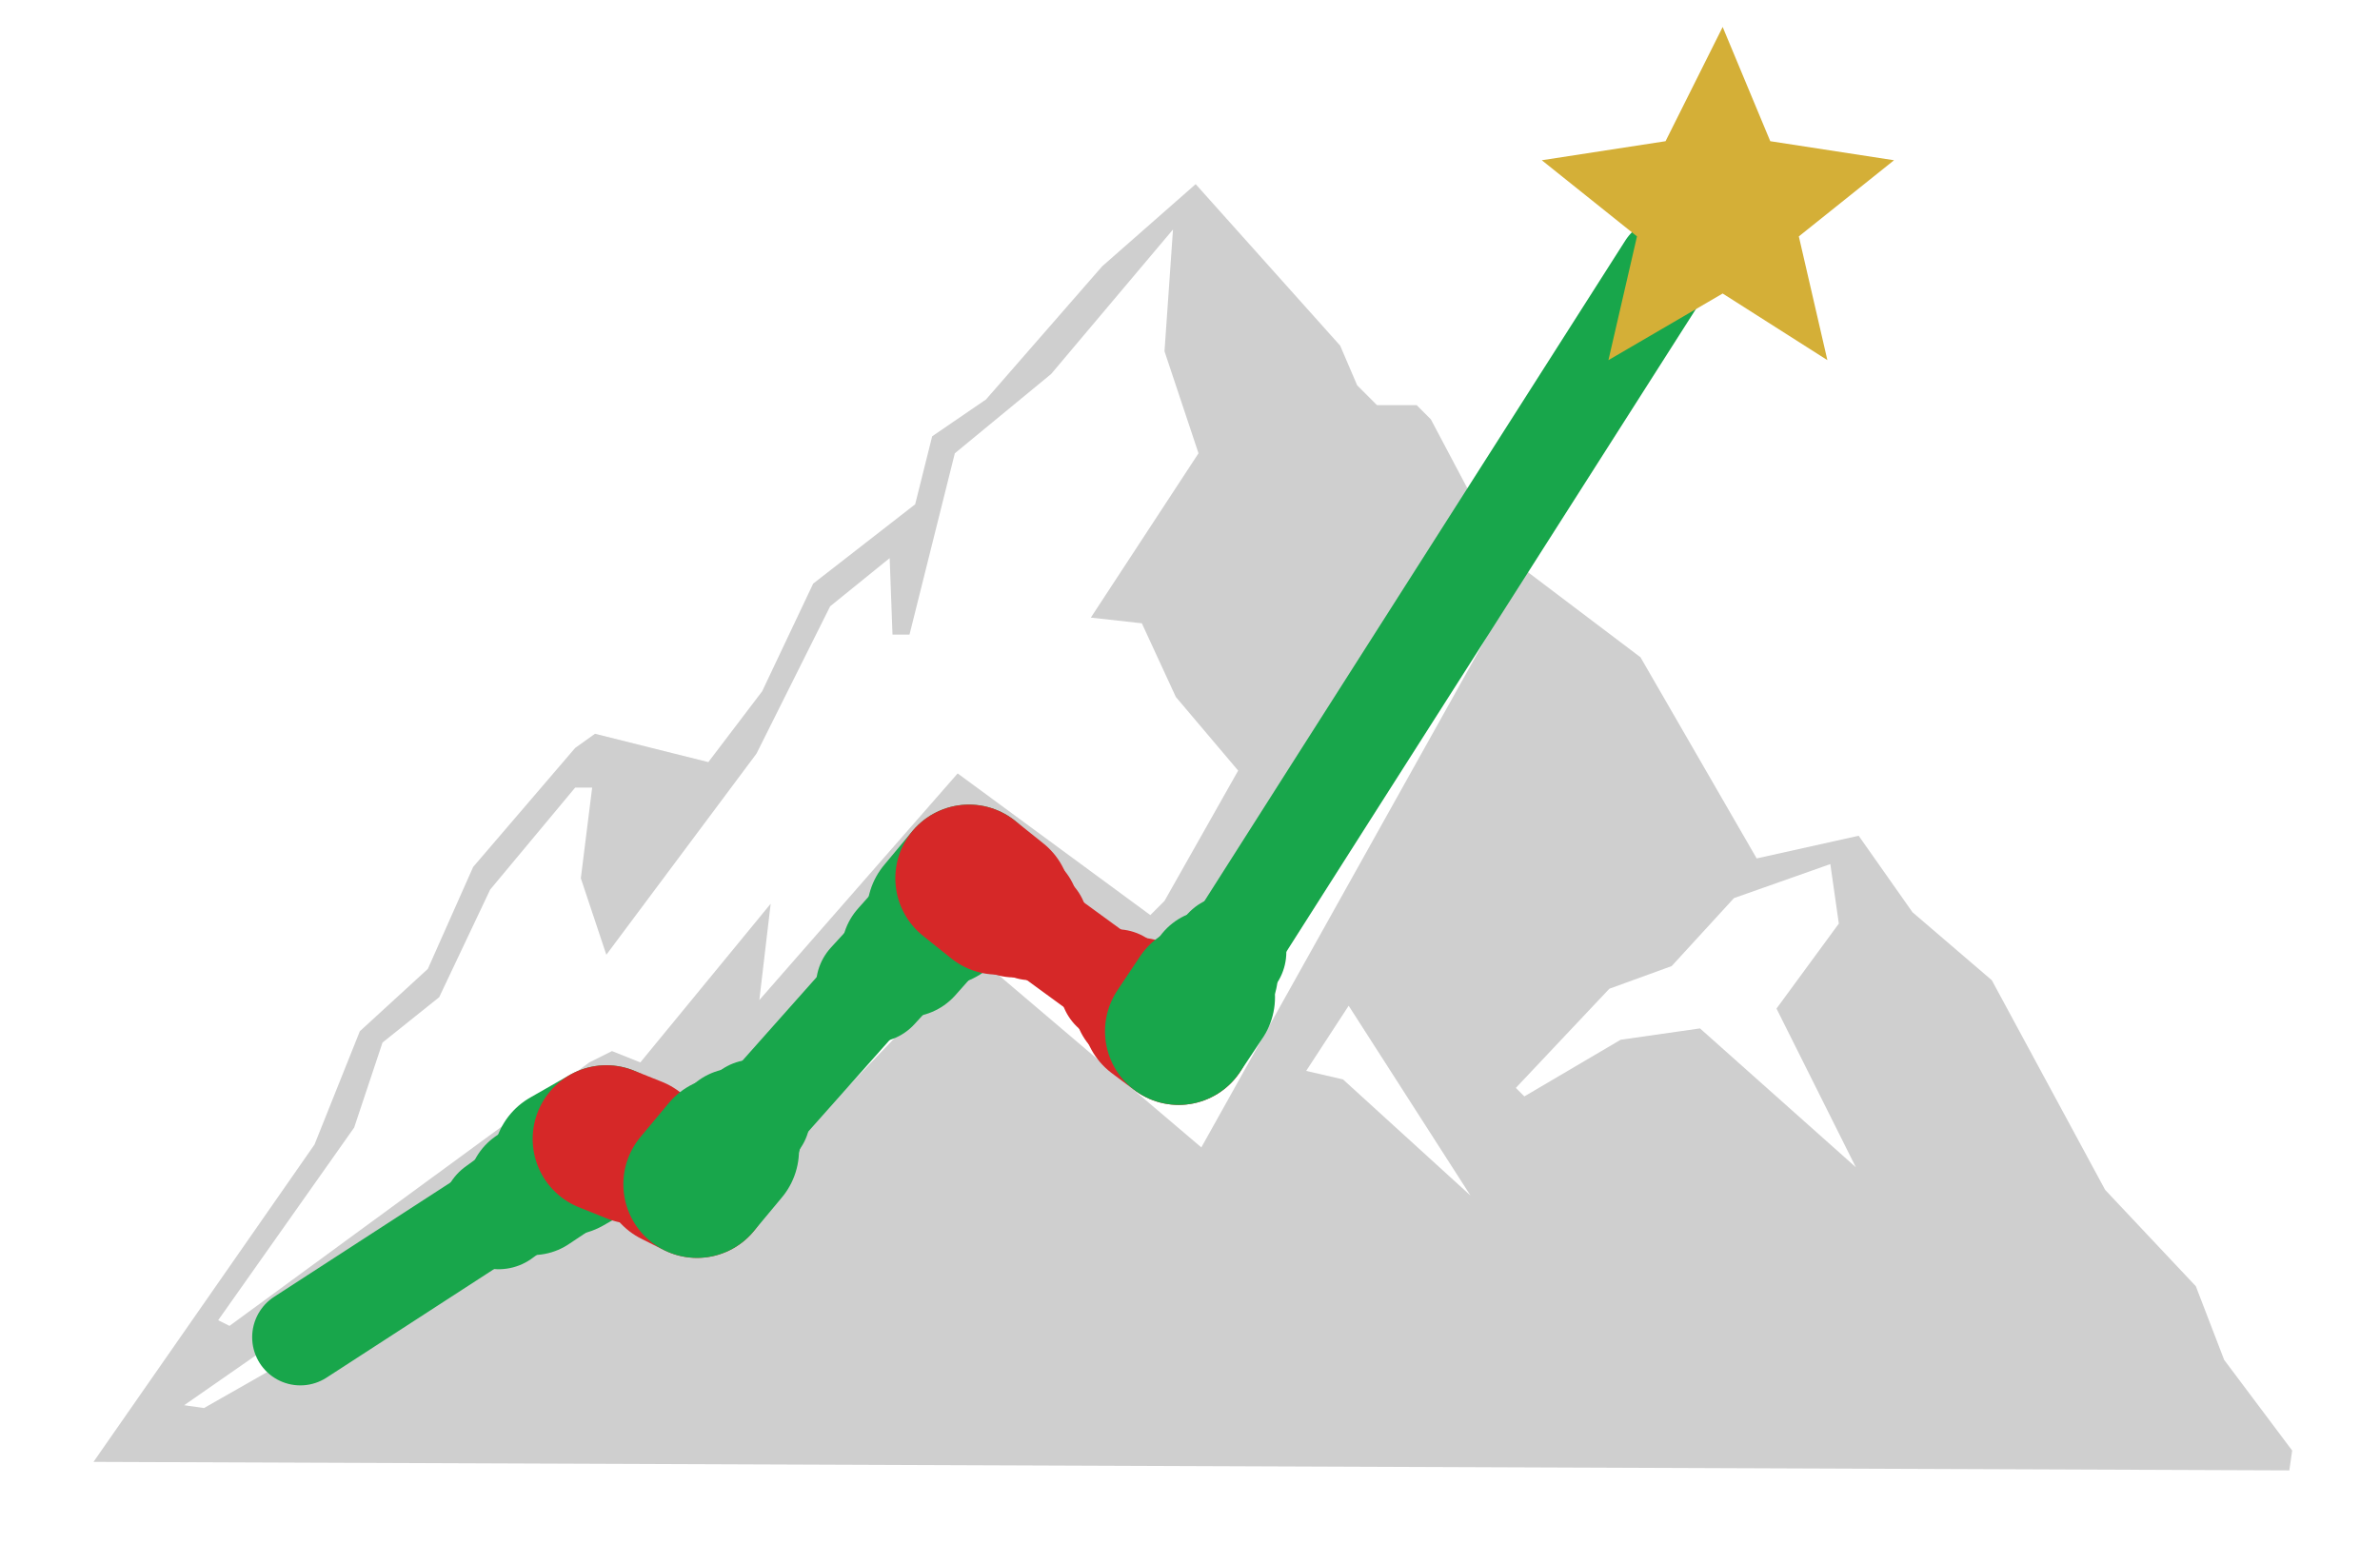
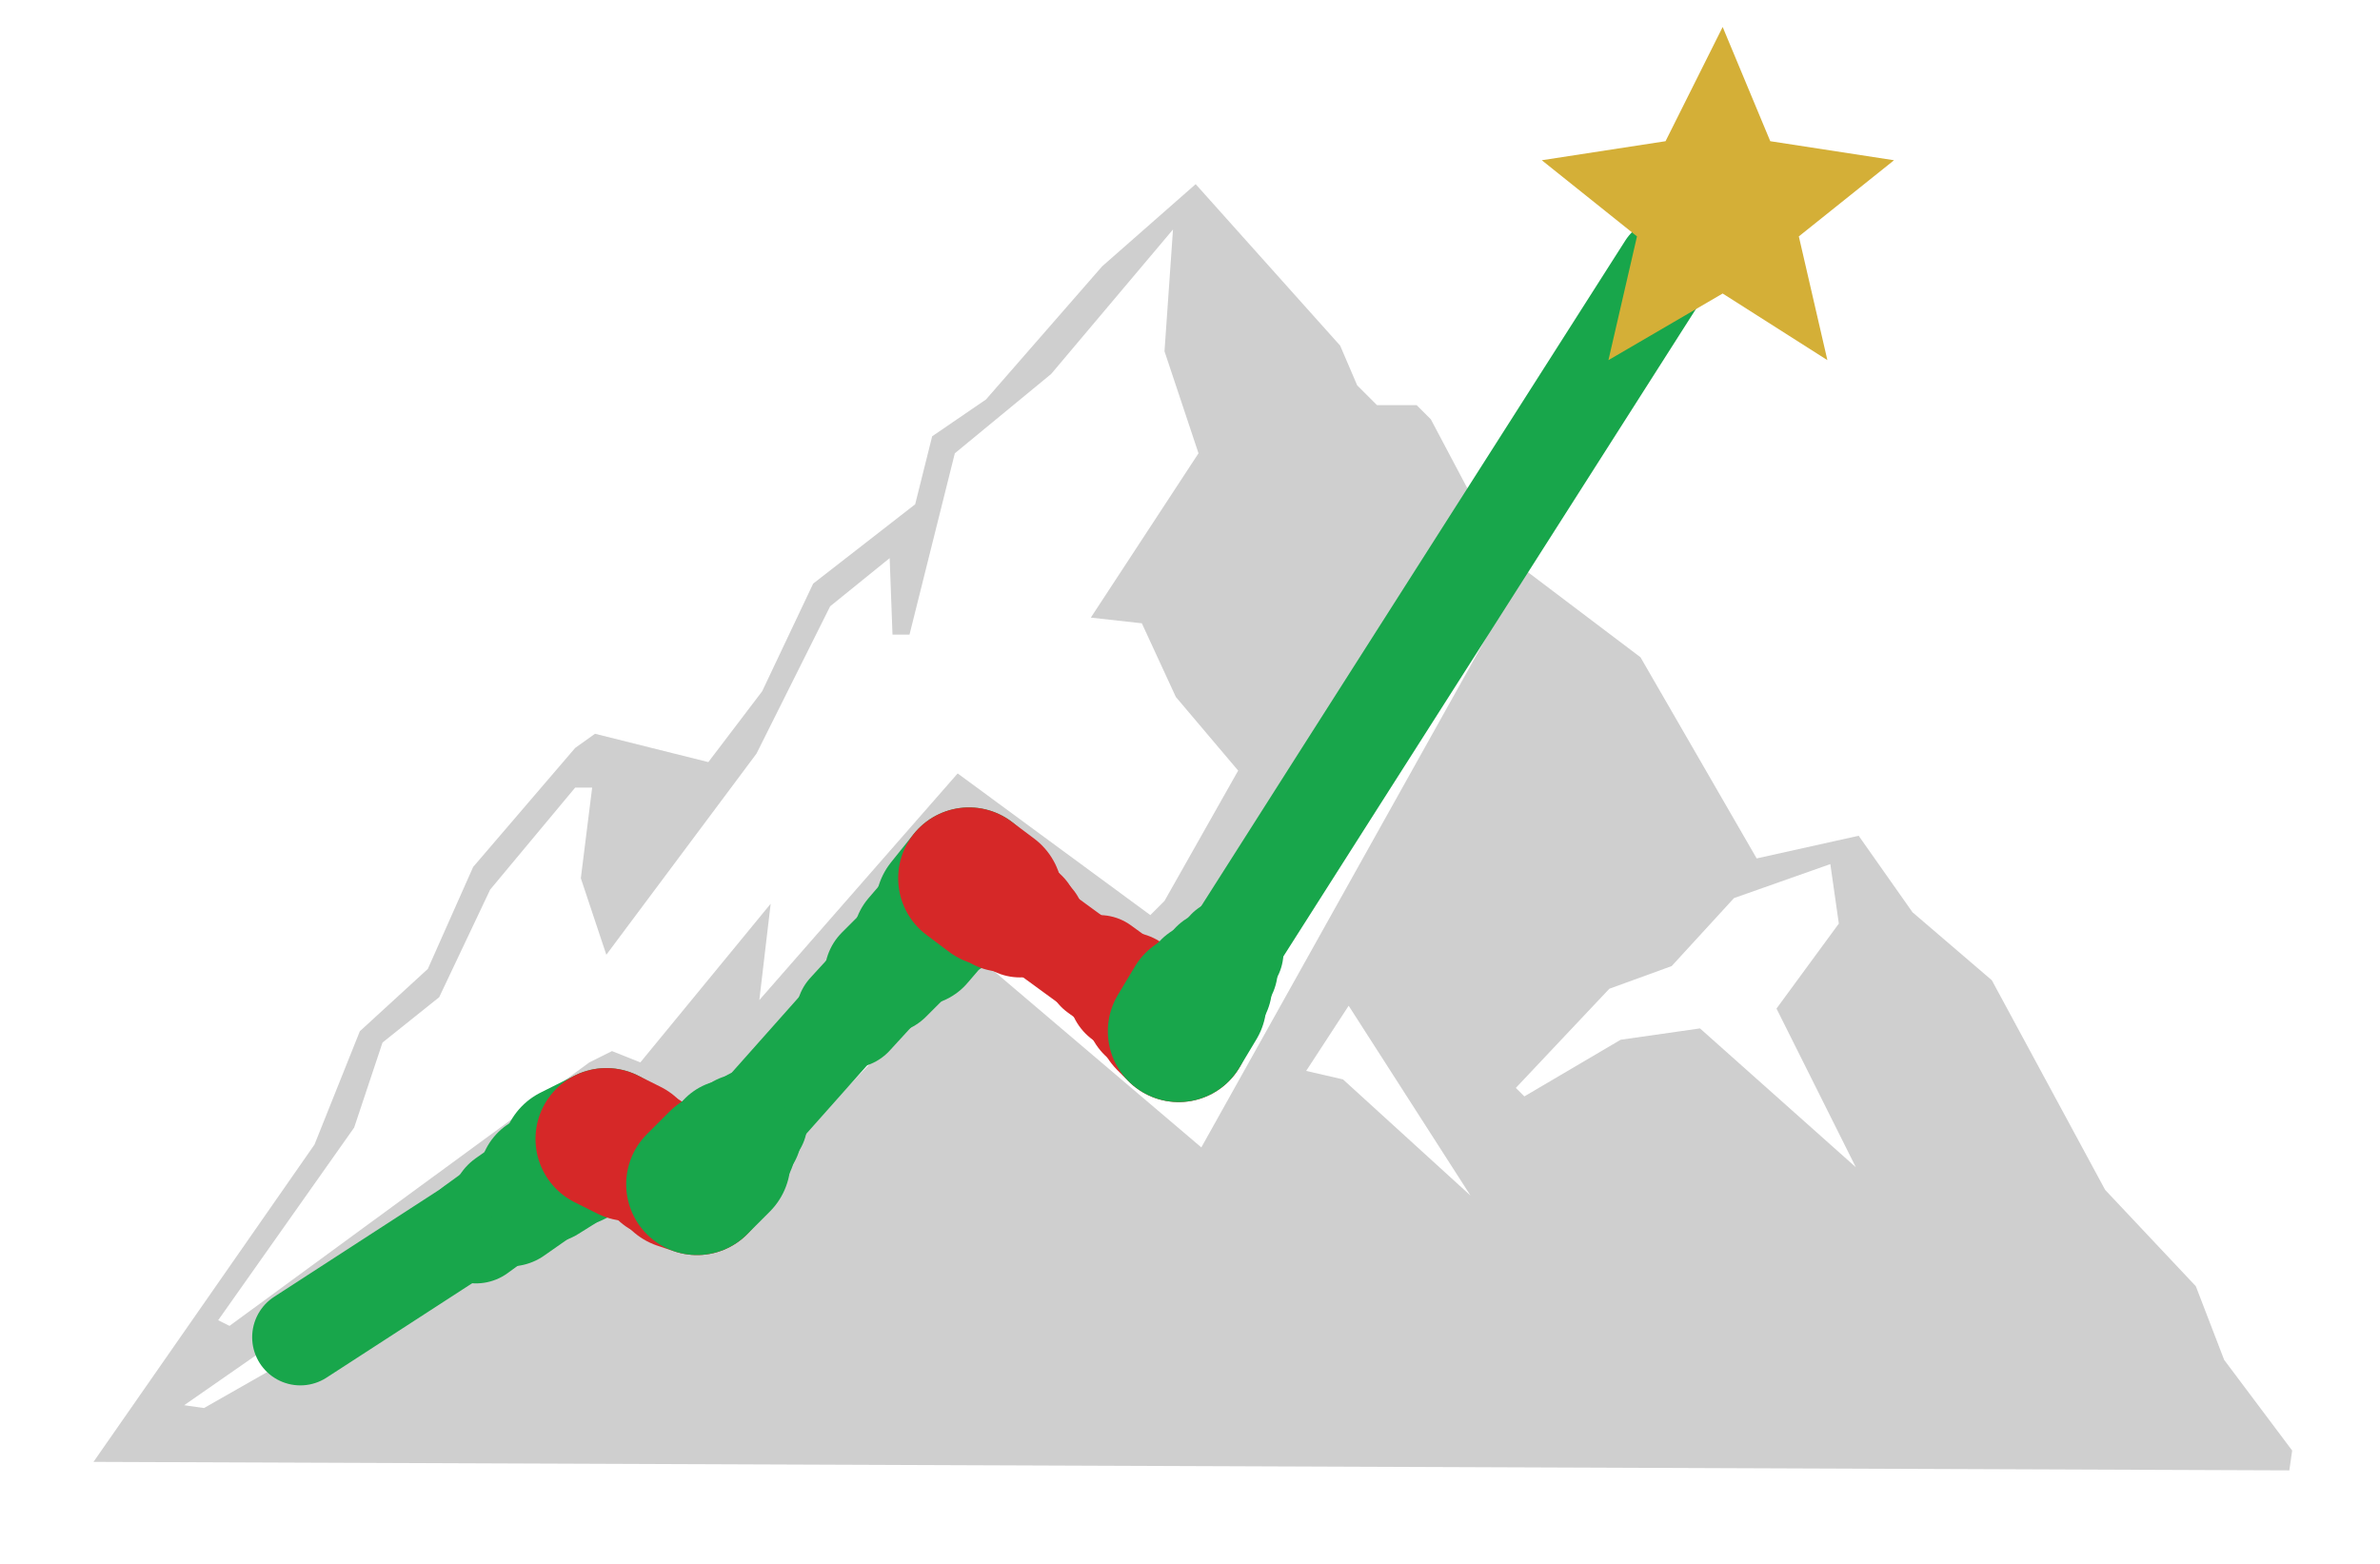
<svg xmlns="http://www.w3.org/2000/svg" viewBox="0 0 420 276" width="420" height="276">
  <defs>
    <style>
      .mountain { fill:#CFCFCF; }
      .rise { stroke:#18A64B; }
      .fall { stroke:#D62828; }
      .trend { fill:none; stroke-width:17; stroke-linecap:round; stroke-linejoin:round; }
-       .taper-rise-1 { fill:none; stroke:#18A64B; stroke-width:20; stroke-linecap:round; stroke-linejoin:round; }
-       .taper-rise-2 { fill:none; stroke:#18A64B; stroke-width:23; stroke-linecap:round; stroke-linejoin:round; }
-       .taper-rise-3 { fill:none; stroke:#18A64B; stroke-width:26; stroke-linecap:round; stroke-linejoin:round; }
-       .taper-fall-1 { fill:none; stroke:#D62828; stroke-width:20; stroke-linecap:round; stroke-linejoin:round; }
-       .taper-fall-2 { fill:none; stroke:#D62828; stroke-width:23; stroke-linecap:round; stroke-linejoin:round; }
-       .taper-fall-3 { fill:none; stroke:#D62828; stroke-width:26; stroke-linecap:round; stroke-linejoin:round; }
+       .taper-rise-1 { fill:none; stroke:#18A64B; stroke-width:19; stroke-linecap:round; stroke-linejoin:round; }
+       .taper-rise-2 { fill:none; stroke:#18A64B; stroke-width:21; stroke-linecap:round; stroke-linejoin:round; }
+       .taper-rise-3 { fill:none; stroke:#18A64B; stroke-width:23; stroke-linecap:round; stroke-linejoin:round; }
+       .taper-rise-4 { fill:none; stroke:#18A64B; stroke-width:25; stroke-linecap:round; stroke-linejoin:round; }
+       .taper-fall-1 { fill:none; stroke:#D62828; stroke-width:19; stroke-linecap:round; stroke-linejoin:round; }
+       .taper-fall-2 { fill:none; stroke:#D62828; stroke-width:21; stroke-linecap:round; stroke-linejoin:round; }
+       .taper-fall-3 { fill:none; stroke:#D62828; stroke-width:23; stroke-linecap:round; stroke-linejoin:round; }
+       .taper-fall-4 { fill:none; stroke:#D62828; stroke-width:25; stroke-linecap:round; stroke-linejoin:round; }
      .star { fill:#D4AF37; }
    </style>
  </defs>
  <path class="mountain" d="M 404.0 259.5 L 16.5 258.0 L 55.5 202.0 L 63.5 182.0 L 75.5 171.0 L 83.5 153.0 L 101.5 132.0 L 105.0 129.5 L 125.0 134.5 L 134.5 122.0 L 143.5 103.0 L 161.5 89.0 L 164.5 77.0 L 174.0 70.5 L 194.5 47.0 L 211.0 32.5 L 236.5 61.0 L 239.5 68.0 L 243.0 71.5 L 250.0 71.5 L 252.5 74.0 L 261.5 91.0 L 209.5 172.0 L 207.0 174.5 L 204.0 173.5 L 170.0 148.5 L 122.0 203.5 L 108.0 195.5 L 32.5 248.0 L 36.0 248.5 L 108.0 207.5 L 123.0 219.5 L 172.0 168.5 L 212.0 202.5 L 269.0 100.5 L 289.5 116.0 L 310.0 151.5 L 328.0 147.5 L 337.5 161.0 L 351.5 173.0 L 371.5 210.0 L 387.5 227.0 L 392.5 240.0 L 404.5 256.0 L 404.0 259.5 Z M 40.5 234.0 L 104.0 187.5 L 108.0 185.5 L 113.0 187.5 L 136.0 159.5 L 134.0 176.5 L 169.0 136.5 L 203.0 161.5 L 205.5 159.0 L 218.5 136.0 L 207.5 123.0 L 201.5 110.0 L 192.5 109.0 L 211.5 80.0 L 205.5 62.0 L 207.0 40.5 L 185.5 66.0 L 168.5 80.0 L 160.5 112.0 L 157.5 112.0 L 157.0 98.5 L 146.5 107.0 L 133.5 133.0 L 107.0 168.5 L 102.5 155.0 L 104.5 139.0 L 101.5 139.0 L 86.5 157.0 L 77.5 176.0 L 67.5 184.0 L 62.5 199.0 L 38.5 233.0 L 40.5 234.0 Z M 327.5 206.0 L 313.5 178.0 L 324.5 163.0 L 323.0 152.5 L 306.0 158.5 L 295.0 170.5 L 284.0 174.5 L 267.5 192.0 L 269.0 193.5 L 286.0 183.5 L 300.0 181.5 L 327.5 206.0 Z M 259.5 211.0 L 238.0 177.5 L 230.5 189.0 L 237.0 190.5 L 259.5 211.0 Z" />
  <path class="trend rise" d="M 53 236 L 107 201" />
  <path class="trend fall" d="M 107 201 L 123 209" />
  <path class="trend rise" d="M 123 209 L 171 155" />
  <path class="trend fall" d="M 171 155 L 208 182" />
  <path class="trend rise" d="M 208 182 L 236 138 L 294 47" />
-   <path class="taper-rise-1" d="M 88 214 L 99 206" />
-   <path class="taper-rise-2" d="M 94 210 L 103 204" />
-   <path class="taper-rise-3" d="M 100 205 L 107 201" />
+   <path class="taper-rise-1" d="M 84 217 L 95 209" />
+   <path class="taper-rise-2" d="M 90 213 L 100 206" />
+   <path class="taper-rise-3" d="M 96 208 L 104 203" />
+   <path class="taper-rise-4" d="M 101 204 L 107 201" />
  <path class="taper-fall-1" d="M 107 201 L 118 206" />
-   <path class="taper-fall-2" d="M 107 201 L 115 205" />
-   <path class="taper-fall-3" d="M 107 201 L 112 203" />
-   <path class="taper-fall-1" d="M 112 204 L 122 209" />
-   <path class="taper-fall-2" d="M 116 206 L 123 209" />
-   <path class="taper-fall-3" d="M 119 207 L 123 209" />
-   <path class="taper-rise-1" d="M 123 209 L 133 197" />
-   <path class="taper-rise-2" d="M 123 209 L 130 200" />
-   <path class="taper-rise-3" d="M 123 209 L 128 203" />
-   <path class="taper-rise-1" d="M 154 174 L 165 162" />
-   <path class="taper-rise-2" d="M 160 168 L 168 159" />
-   <path class="taper-rise-3" d="M 166 161 L 171 155" />
+   <path class="taper-fall-2" d="M 107 201 L 116 205" />
+   <path class="taper-fall-3" d="M 107 201 L 114 204" />
+   <path class="taper-fall-4" d="M 107 201 L 111 203" />
+   <path class="taper-fall-1" d="M 109 203 L 120 208" />
+   <path class="taper-fall-2" d="M 113 205 L 121 209" />
+   <path class="taper-fall-3" d="M 117 207 L 122 209" />
+   <path class="taper-fall-4" d="M 120 208 L 123 209" />
+   <path class="taper-rise-1" d="M 123 209 L 133 198" />
+   <path class="taper-rise-2" d="M 123 209 L 131 200" />
+   <path class="taper-rise-3" d="M 123 209 L 129 202" />
+   <path class="taper-rise-4" d="M 123 209 L 127 205" />
+   <path class="taper-rise-1" d="M 150 179 L 161 167" />
+   <path class="taper-rise-2" d="M 156 172 L 165 163" />
+   <path class="taper-rise-3" d="M 162 166 L 168 159" />
+   <path class="taper-rise-4" d="M 167 160 L 171 155" />
  <path class="taper-fall-1" d="M 171 155 L 182 163" />
-   <path class="taper-fall-2" d="M 171 155 L 179 161" />
-   <path class="taper-fall-3" d="M 171 155 L 176 159" />
-   <path class="taper-fall-1" d="M 197 174 L 208 182" />
-   <path class="taper-fall-2" d="M 201 177 L 208 182" />
-   <path class="taper-fall-3" d="M 204 179 L 208 182" />
+   <path class="taper-fall-2" d="M 171 155 L 180 162" />
+   <path class="taper-fall-3" d="M 171 155 L 177 160" />
+   <path class="taper-fall-4" d="M 171 155 L 175 158" />
+   <path class="taper-fall-1" d="M 194 171 L 205 179" />
+   <path class="taper-fall-2" d="M 199 175 L 207 181" />
+   <path class="taper-fall-3" d="M 203 178 L 208 182" />
+   <path class="taper-fall-4" d="M 206 180 L 208 182" />
  <path class="taper-rise-1" d="M 208 182 L 217 168" />
-   <path class="taper-rise-2" d="M 208 182 L 214 172" />
-   <path class="taper-rise-3" d="M 208 182 L 212 176" />
+   <path class="taper-rise-2" d="M 208 182 L 215 171" />
+   <path class="taper-rise-3" d="M 208 182 L 213 174" />
+   <path class="taper-rise-4" d="M 208 182 L 211 177" />
  <polygon class="star" points="304,4.76 312.4,24.92 334.24,28.28 317.44,41.72 322.48,63.56 304,51.8 283.84,63.56 288.88,41.72 272.08,28.28 293.92,24.92" />
</svg>
